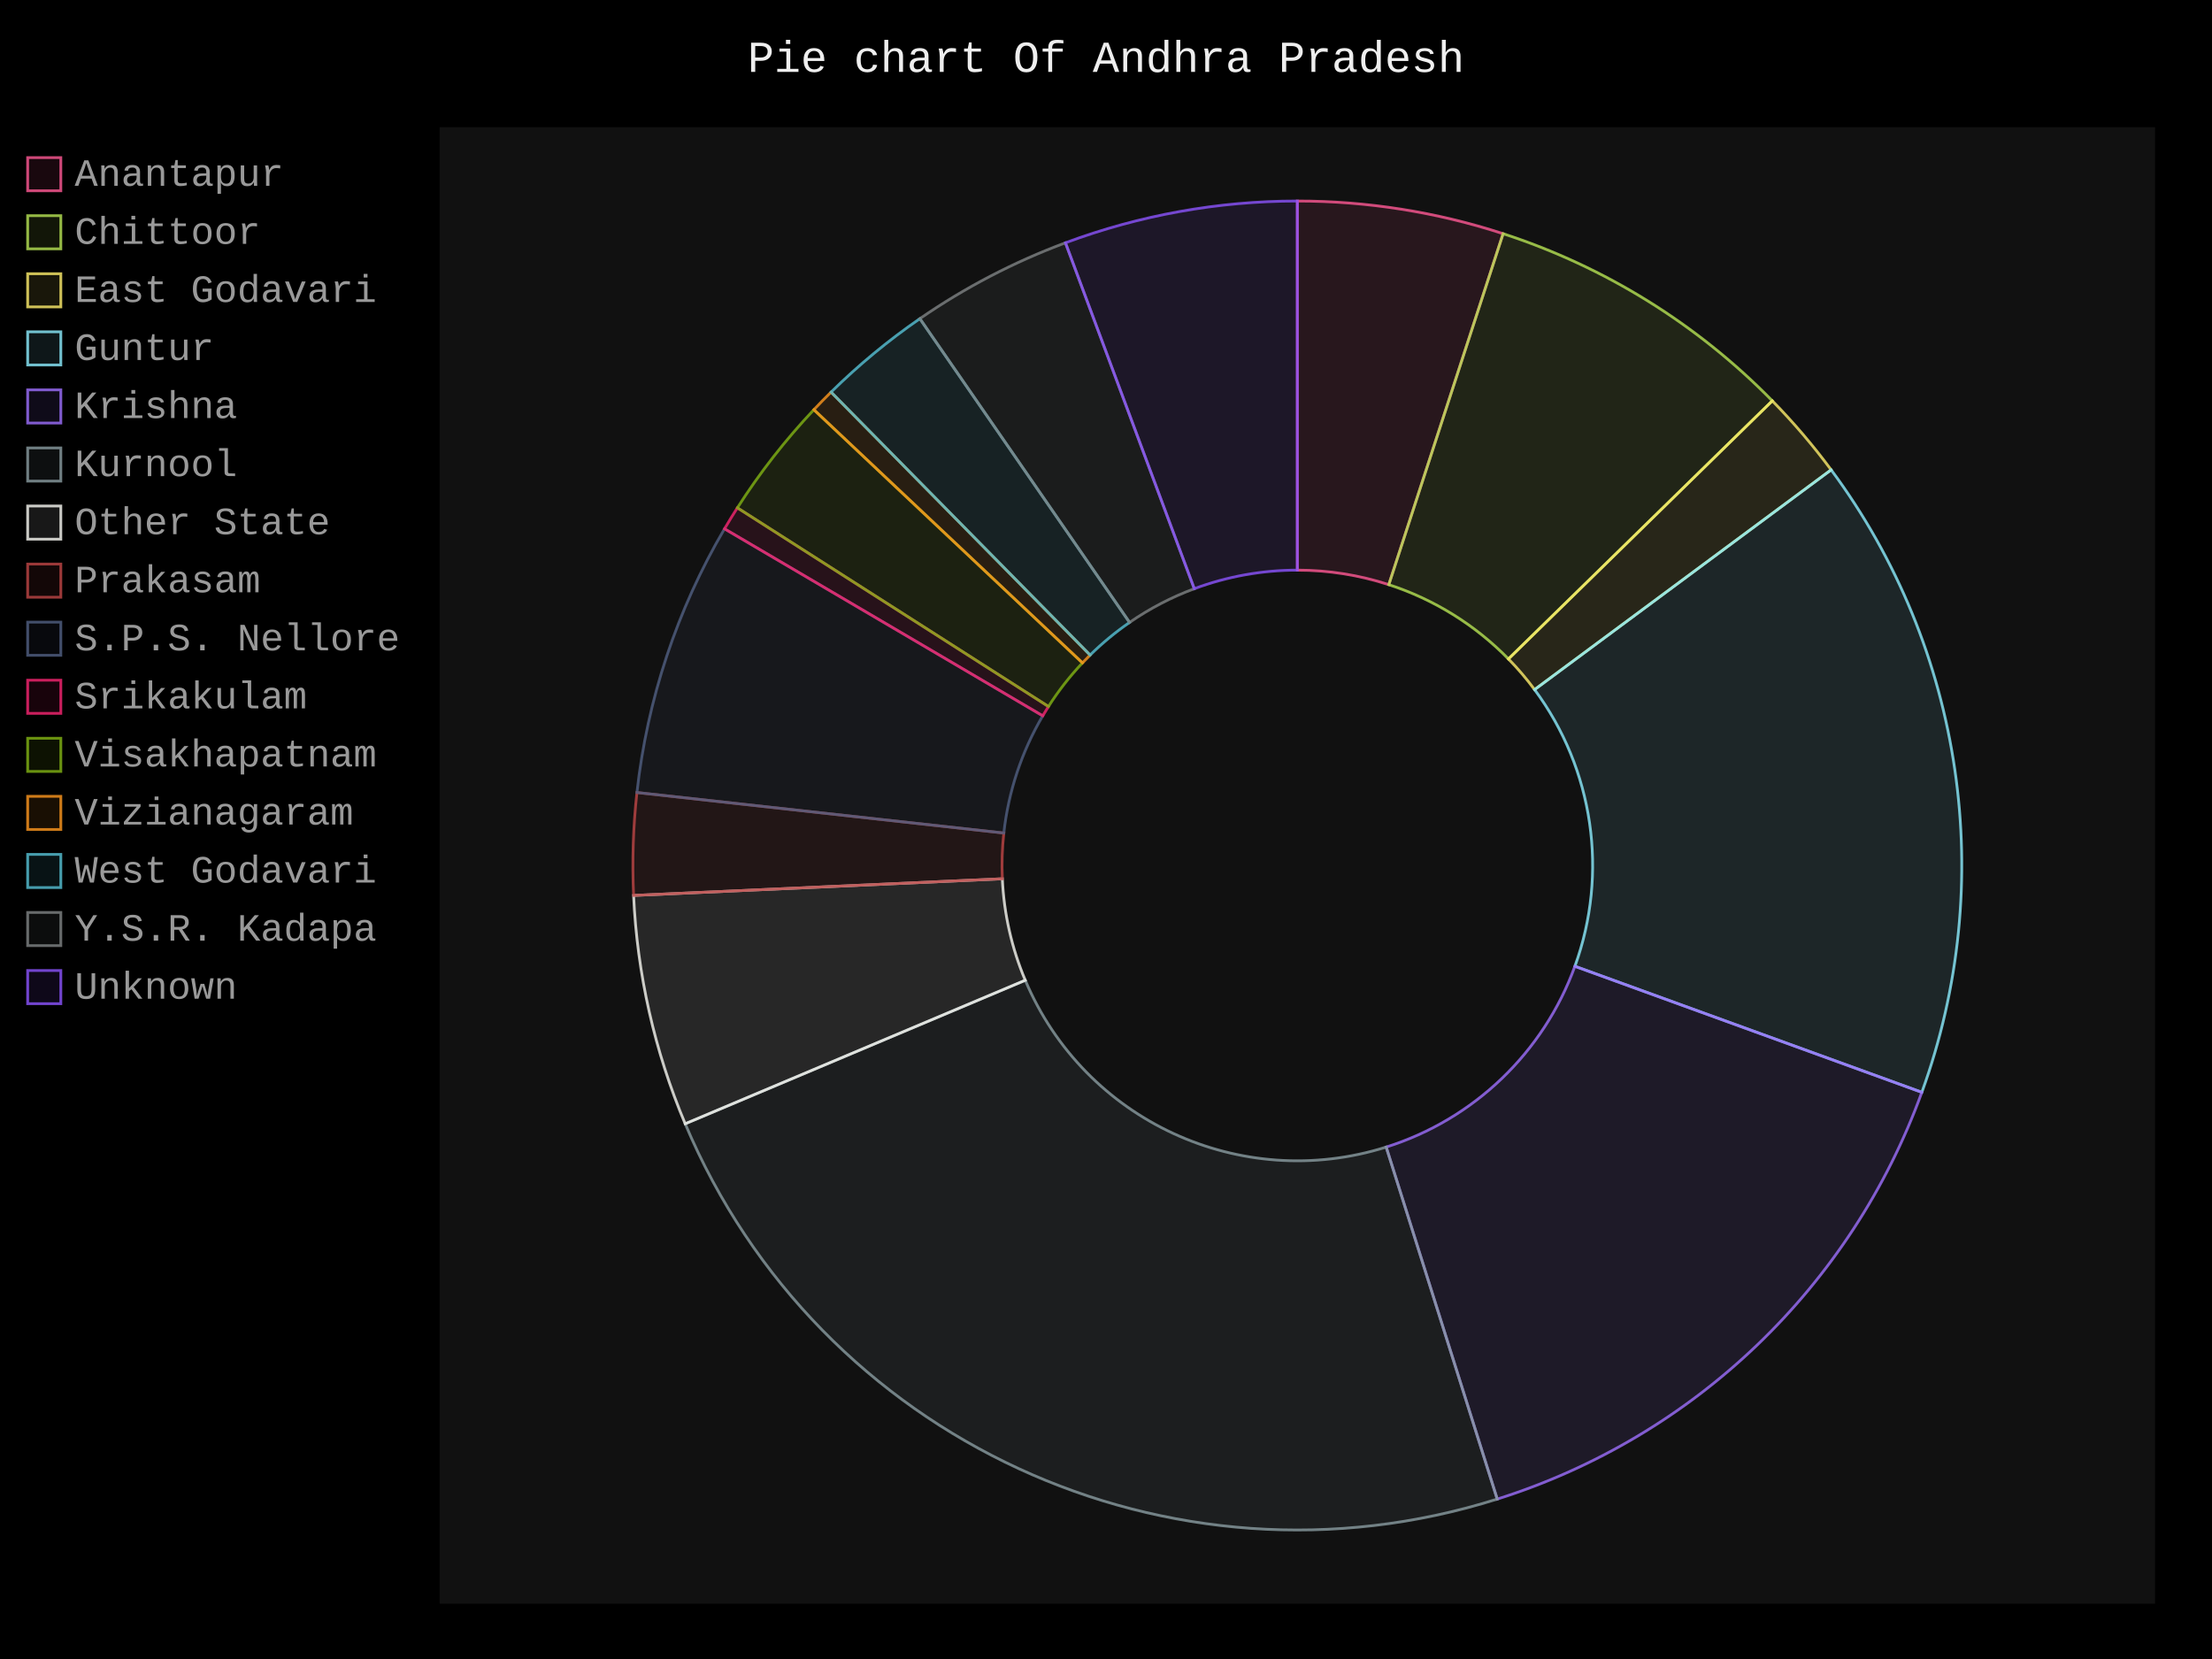
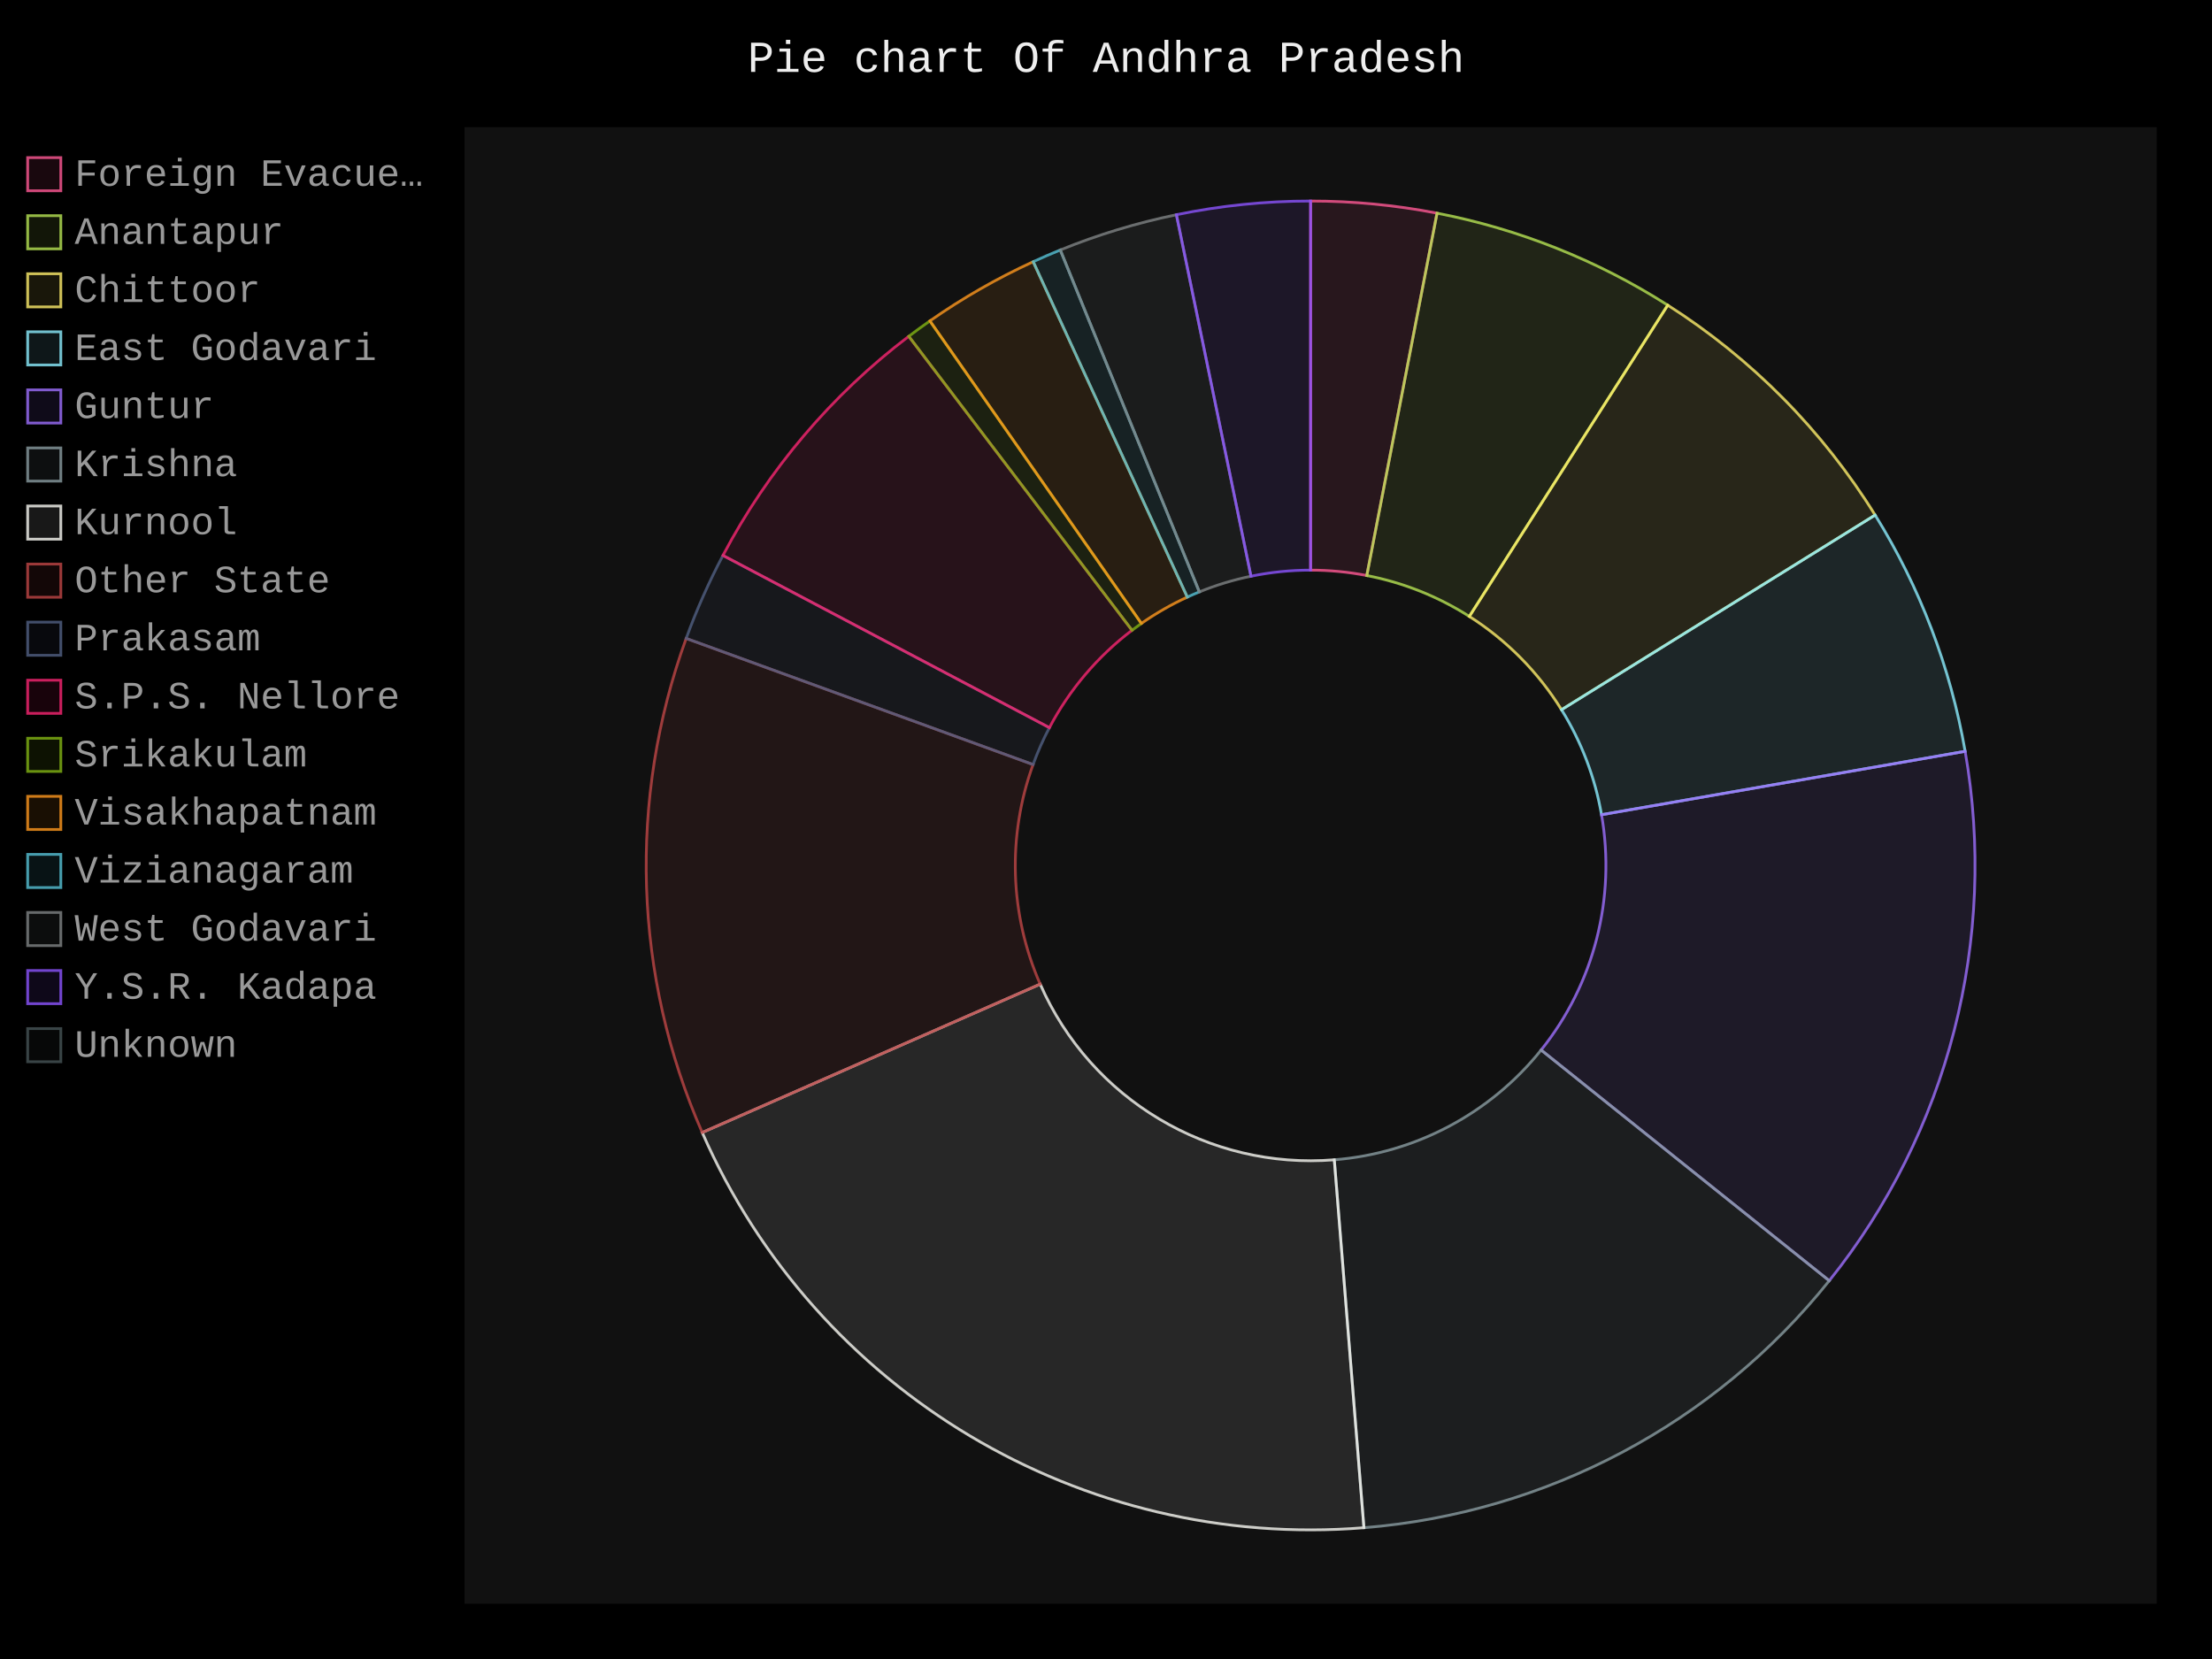
- <svg xmlns="http://www.w3.org/2000/svg" id="chart-09a0fd14-248a-469f-9e3a-a0e07357c17a" class="pygal-chart" viewBox="0 0 800 600">
+ <svg xmlns="http://www.w3.org/2000/svg" id="chart-b06d5853-f6d5-41bb-b477-e9d41f3027d0" class="pygal-chart" viewBox="0 0 800 600">
  <defs>
-     <style type="text/css">#chart-09a0fd14-248a-469f-9e3a-a0e07357c17a{-webkit-user-select:none;-webkit-font-smoothing:antialiased;font-family:Consolas,"Liberation Mono",Menlo,Courier,monospace}#chart-09a0fd14-248a-469f-9e3a-a0e07357c17a .title{font-family:Consolas,"Liberation Mono",Menlo,Courier,monospace;font-size:16px}#chart-09a0fd14-248a-469f-9e3a-a0e07357c17a .legends .legend text{font-family:Consolas,"Liberation Mono",Menlo,Courier,monospace;font-size:14px}#chart-09a0fd14-248a-469f-9e3a-a0e07357c17a .axis text{font-family:Consolas,"Liberation Mono",Menlo,Courier,monospace;font-size:10px}#chart-09a0fd14-248a-469f-9e3a-a0e07357c17a .axis text.major{font-family:Consolas,"Liberation Mono",Menlo,Courier,monospace;font-size:10px}#chart-09a0fd14-248a-469f-9e3a-a0e07357c17a .text-overlay text.value{font-family:Consolas,"Liberation Mono",Menlo,Courier,monospace;font-size:16px}#chart-09a0fd14-248a-469f-9e3a-a0e07357c17a .text-overlay text.label{font-family:Consolas,"Liberation Mono",Menlo,Courier,monospace;font-size:10px}#chart-09a0fd14-248a-469f-9e3a-a0e07357c17a .tooltip{font-family:Consolas,"Liberation Mono",Menlo,Courier,monospace;font-size:14px}#chart-09a0fd14-248a-469f-9e3a-a0e07357c17a text.no_data{font-family:Consolas,"Liberation Mono",Menlo,Courier,monospace;font-size:64px}
- #chart-09a0fd14-248a-469f-9e3a-a0e07357c17a{background-color:black}#chart-09a0fd14-248a-469f-9e3a-a0e07357c17a path,#chart-09a0fd14-248a-469f-9e3a-a0e07357c17a line,#chart-09a0fd14-248a-469f-9e3a-a0e07357c17a rect,#chart-09a0fd14-248a-469f-9e3a-a0e07357c17a circle{-webkit-transition:1s ease-out;-moz-transition:1s ease-out;transition:1s ease-out}#chart-09a0fd14-248a-469f-9e3a-a0e07357c17a .graph &gt; .background{fill:black}#chart-09a0fd14-248a-469f-9e3a-a0e07357c17a .plot &gt; .background{fill:#111}#chart-09a0fd14-248a-469f-9e3a-a0e07357c17a .graph{fill:#999}#chart-09a0fd14-248a-469f-9e3a-a0e07357c17a text.no_data{fill:#eee}#chart-09a0fd14-248a-469f-9e3a-a0e07357c17a .title{fill:#eee}#chart-09a0fd14-248a-469f-9e3a-a0e07357c17a .legends .legend text{fill:#999}#chart-09a0fd14-248a-469f-9e3a-a0e07357c17a .legends .legend:hover text{fill:#eee}#chart-09a0fd14-248a-469f-9e3a-a0e07357c17a .axis .line{stroke:#eee}#chart-09a0fd14-248a-469f-9e3a-a0e07357c17a .axis .guide.line{stroke:#555}#chart-09a0fd14-248a-469f-9e3a-a0e07357c17a .axis .major.line{stroke:#999}#chart-09a0fd14-248a-469f-9e3a-a0e07357c17a .axis text.major{fill:#eee}#chart-09a0fd14-248a-469f-9e3a-a0e07357c17a .axis.y .guides:hover .guide.line,#chart-09a0fd14-248a-469f-9e3a-a0e07357c17a .line-graph .axis.x .guides:hover .guide.line,#chart-09a0fd14-248a-469f-9e3a-a0e07357c17a .stackedline-graph .axis.x .guides:hover .guide.line,#chart-09a0fd14-248a-469f-9e3a-a0e07357c17a .xy-graph .axis.x .guides:hover .guide.line{stroke:#eee}#chart-09a0fd14-248a-469f-9e3a-a0e07357c17a .axis .guides:hover text{fill:#eee}#chart-09a0fd14-248a-469f-9e3a-a0e07357c17a .reactive{fill-opacity:.1;stroke-opacity:.8}#chart-09a0fd14-248a-469f-9e3a-a0e07357c17a .ci{stroke:#999}#chart-09a0fd14-248a-469f-9e3a-a0e07357c17a .reactive.active,#chart-09a0fd14-248a-469f-9e3a-a0e07357c17a .active .reactive{fill-opacity:.75;stroke-opacity:.9;stroke-width:4}#chart-09a0fd14-248a-469f-9e3a-a0e07357c17a .ci .reactive.active{stroke-width:1.5}#chart-09a0fd14-248a-469f-9e3a-a0e07357c17a .series text{fill:#eee}#chart-09a0fd14-248a-469f-9e3a-a0e07357c17a .tooltip rect{fill:#111;stroke:#eee;-webkit-transition:opacity 1s ease-out;-moz-transition:opacity 1s ease-out;transition:opacity 1s ease-out}#chart-09a0fd14-248a-469f-9e3a-a0e07357c17a .tooltip .label{fill:#999}#chart-09a0fd14-248a-469f-9e3a-a0e07357c17a .tooltip .label{fill:#999}#chart-09a0fd14-248a-469f-9e3a-a0e07357c17a .tooltip .legend{font-size:.8em;fill:#555}#chart-09a0fd14-248a-469f-9e3a-a0e07357c17a .tooltip .x_label{font-size:.6em;fill:#eee}#chart-09a0fd14-248a-469f-9e3a-a0e07357c17a .tooltip .xlink{font-size:.5em;text-decoration:underline}#chart-09a0fd14-248a-469f-9e3a-a0e07357c17a .tooltip .value{font-size:1.5em}#chart-09a0fd14-248a-469f-9e3a-a0e07357c17a .bound{font-size:.5em}#chart-09a0fd14-248a-469f-9e3a-a0e07357c17a .max-value{font-size:.75em;fill:#555}#chart-09a0fd14-248a-469f-9e3a-a0e07357c17a .map-element{fill:#111;stroke:#555 !important}#chart-09a0fd14-248a-469f-9e3a-a0e07357c17a .map-element .reactive{fill-opacity:inherit;stroke-opacity:inherit}#chart-09a0fd14-248a-469f-9e3a-a0e07357c17a .color-0,#chart-09a0fd14-248a-469f-9e3a-a0e07357c17a .color-0 a:visited{stroke:#ff5995;fill:#ff5995}#chart-09a0fd14-248a-469f-9e3a-a0e07357c17a .color-1,#chart-09a0fd14-248a-469f-9e3a-a0e07357c17a .color-1 a:visited{stroke:#b6e354;fill:#b6e354}#chart-09a0fd14-248a-469f-9e3a-a0e07357c17a .color-2,#chart-09a0fd14-248a-469f-9e3a-a0e07357c17a .color-2 a:visited{stroke:#feed6c;fill:#feed6c}#chart-09a0fd14-248a-469f-9e3a-a0e07357c17a .color-3,#chart-09a0fd14-248a-469f-9e3a-a0e07357c17a .color-3 a:visited{stroke:#8cedff;fill:#8cedff}#chart-09a0fd14-248a-469f-9e3a-a0e07357c17a .color-4,#chart-09a0fd14-248a-469f-9e3a-a0e07357c17a .color-4 a:visited{stroke:#9e6ffe;fill:#9e6ffe}#chart-09a0fd14-248a-469f-9e3a-a0e07357c17a .color-5,#chart-09a0fd14-248a-469f-9e3a-a0e07357c17a .color-5 a:visited{stroke:#899ca1;fill:#899ca1}#chart-09a0fd14-248a-469f-9e3a-a0e07357c17a .color-6,#chart-09a0fd14-248a-469f-9e3a-a0e07357c17a .color-6 a:visited{stroke:#f8f8f2;fill:#f8f8f2}#chart-09a0fd14-248a-469f-9e3a-a0e07357c17a .color-7,#chart-09a0fd14-248a-469f-9e3a-a0e07357c17a .color-7 a:visited{stroke:#bf4646;fill:#bf4646}#chart-09a0fd14-248a-469f-9e3a-a0e07357c17a .color-8,#chart-09a0fd14-248a-469f-9e3a-a0e07357c17a .color-8 a:visited{stroke:#516083;fill:#516083}#chart-09a0fd14-248a-469f-9e3a-a0e07357c17a .color-9,#chart-09a0fd14-248a-469f-9e3a-a0e07357c17a .color-9 a:visited{stroke:#f92672;fill:#f92672}#chart-09a0fd14-248a-469f-9e3a-a0e07357c17a .color-10,#chart-09a0fd14-248a-469f-9e3a-a0e07357c17a .color-10 a:visited{stroke:#82b414;fill:#82b414}#chart-09a0fd14-248a-469f-9e3a-a0e07357c17a .color-11,#chart-09a0fd14-248a-469f-9e3a-a0e07357c17a .color-11 a:visited{stroke:#fd971f;fill:#fd971f}#chart-09a0fd14-248a-469f-9e3a-a0e07357c17a .color-12,#chart-09a0fd14-248a-469f-9e3a-a0e07357c17a .color-12 a:visited{stroke:#56c2d6;fill:#56c2d6}#chart-09a0fd14-248a-469f-9e3a-a0e07357c17a .color-13,#chart-09a0fd14-248a-469f-9e3a-a0e07357c17a .color-13 a:visited{stroke:#808384;fill:#808384}#chart-09a0fd14-248a-469f-9e3a-a0e07357c17a .color-14,#chart-09a0fd14-248a-469f-9e3a-a0e07357c17a .color-14 a:visited{stroke:#8c54fe;fill:#8c54fe}#chart-09a0fd14-248a-469f-9e3a-a0e07357c17a .text-overlay .color-0 text{fill:black}#chart-09a0fd14-248a-469f-9e3a-a0e07357c17a .text-overlay .color-1 text{fill:black}#chart-09a0fd14-248a-469f-9e3a-a0e07357c17a .text-overlay .color-2 text{fill:black}#chart-09a0fd14-248a-469f-9e3a-a0e07357c17a .text-overlay .color-3 text{fill:black}#chart-09a0fd14-248a-469f-9e3a-a0e07357c17a .text-overlay .color-4 text{fill:black}#chart-09a0fd14-248a-469f-9e3a-a0e07357c17a .text-overlay .color-5 text{fill:black}#chart-09a0fd14-248a-469f-9e3a-a0e07357c17a .text-overlay .color-6 text{fill:black}#chart-09a0fd14-248a-469f-9e3a-a0e07357c17a .text-overlay .color-7 text{fill:black}#chart-09a0fd14-248a-469f-9e3a-a0e07357c17a .text-overlay .color-8 text{fill:black}#chart-09a0fd14-248a-469f-9e3a-a0e07357c17a .text-overlay .color-9 text{fill:black}#chart-09a0fd14-248a-469f-9e3a-a0e07357c17a .text-overlay .color-10 text{fill:black}#chart-09a0fd14-248a-469f-9e3a-a0e07357c17a .text-overlay .color-11 text{fill:black}#chart-09a0fd14-248a-469f-9e3a-a0e07357c17a .text-overlay .color-12 text{fill:black}#chart-09a0fd14-248a-469f-9e3a-a0e07357c17a .text-overlay .color-13 text{fill:black}#chart-09a0fd14-248a-469f-9e3a-a0e07357c17a .text-overlay .color-14 text{fill:black}
- #chart-09a0fd14-248a-469f-9e3a-a0e07357c17a text.no_data{text-anchor:middle}#chart-09a0fd14-248a-469f-9e3a-a0e07357c17a .guide.line{fill:none}#chart-09a0fd14-248a-469f-9e3a-a0e07357c17a .centered{text-anchor:middle}#chart-09a0fd14-248a-469f-9e3a-a0e07357c17a .title{text-anchor:middle}#chart-09a0fd14-248a-469f-9e3a-a0e07357c17a .legends .legend text{fill-opacity:1}#chart-09a0fd14-248a-469f-9e3a-a0e07357c17a .axis.x text{text-anchor:middle}#chart-09a0fd14-248a-469f-9e3a-a0e07357c17a .axis.x:not(.web) text[transform]{text-anchor:start}#chart-09a0fd14-248a-469f-9e3a-a0e07357c17a .axis.x:not(.web) text[transform].backwards{text-anchor:end}#chart-09a0fd14-248a-469f-9e3a-a0e07357c17a .axis.y text{text-anchor:end}#chart-09a0fd14-248a-469f-9e3a-a0e07357c17a .axis.y text[transform].backwards{text-anchor:start}#chart-09a0fd14-248a-469f-9e3a-a0e07357c17a .axis.y2 text{text-anchor:start}#chart-09a0fd14-248a-469f-9e3a-a0e07357c17a .axis.y2 text[transform].backwards{text-anchor:end}#chart-09a0fd14-248a-469f-9e3a-a0e07357c17a .axis .guide.line{stroke-dasharray:4,4}#chart-09a0fd14-248a-469f-9e3a-a0e07357c17a .axis .major.guide.line{stroke-dasharray:6,6}#chart-09a0fd14-248a-469f-9e3a-a0e07357c17a .horizontal .axis.y .guide.line,#chart-09a0fd14-248a-469f-9e3a-a0e07357c17a .horizontal .axis.y2 .guide.line,#chart-09a0fd14-248a-469f-9e3a-a0e07357c17a .vertical .axis.x .guide.line{opacity:0}#chart-09a0fd14-248a-469f-9e3a-a0e07357c17a .horizontal .axis.always_show .guide.line,#chart-09a0fd14-248a-469f-9e3a-a0e07357c17a .vertical .axis.always_show .guide.line{opacity:1 !important}#chart-09a0fd14-248a-469f-9e3a-a0e07357c17a .axis.y .guides:hover .guide.line,#chart-09a0fd14-248a-469f-9e3a-a0e07357c17a .axis.y2 .guides:hover .guide.line,#chart-09a0fd14-248a-469f-9e3a-a0e07357c17a .axis.x .guides:hover .guide.line{opacity:1}#chart-09a0fd14-248a-469f-9e3a-a0e07357c17a .axis .guides:hover text{opacity:1}#chart-09a0fd14-248a-469f-9e3a-a0e07357c17a .nofill{fill:none}#chart-09a0fd14-248a-469f-9e3a-a0e07357c17a .subtle-fill{fill-opacity:.2}#chart-09a0fd14-248a-469f-9e3a-a0e07357c17a .dot{stroke-width:1px;fill-opacity:1}#chart-09a0fd14-248a-469f-9e3a-a0e07357c17a .dot.active{stroke-width:5px}#chart-09a0fd14-248a-469f-9e3a-a0e07357c17a .dot.negative{fill:transparent}#chart-09a0fd14-248a-469f-9e3a-a0e07357c17a text,#chart-09a0fd14-248a-469f-9e3a-a0e07357c17a tspan{stroke:none !important}#chart-09a0fd14-248a-469f-9e3a-a0e07357c17a .series text.active{opacity:1}#chart-09a0fd14-248a-469f-9e3a-a0e07357c17a .tooltip rect{fill-opacity:.95;stroke-width:.5}#chart-09a0fd14-248a-469f-9e3a-a0e07357c17a .tooltip text{fill-opacity:1}#chart-09a0fd14-248a-469f-9e3a-a0e07357c17a .showable{visibility:hidden}#chart-09a0fd14-248a-469f-9e3a-a0e07357c17a .showable.shown{visibility:visible}#chart-09a0fd14-248a-469f-9e3a-a0e07357c17a .gauge-background{fill:rgba(229,229,229,1);stroke:none}#chart-09a0fd14-248a-469f-9e3a-a0e07357c17a .bg-lines{stroke:black;stroke-width:2px}</style>
+     <style type="text/css">#chart-b06d5853-f6d5-41bb-b477-e9d41f3027d0{-webkit-user-select:none;-webkit-font-smoothing:antialiased;font-family:Consolas,"Liberation Mono",Menlo,Courier,monospace}#chart-b06d5853-f6d5-41bb-b477-e9d41f3027d0 .title{font-family:Consolas,"Liberation Mono",Menlo,Courier,monospace;font-size:16px}#chart-b06d5853-f6d5-41bb-b477-e9d41f3027d0 .legends .legend text{font-family:Consolas,"Liberation Mono",Menlo,Courier,monospace;font-size:14px}#chart-b06d5853-f6d5-41bb-b477-e9d41f3027d0 .axis text{font-family:Consolas,"Liberation Mono",Menlo,Courier,monospace;font-size:10px}#chart-b06d5853-f6d5-41bb-b477-e9d41f3027d0 .axis text.major{font-family:Consolas,"Liberation Mono",Menlo,Courier,monospace;font-size:10px}#chart-b06d5853-f6d5-41bb-b477-e9d41f3027d0 .text-overlay text.value{font-family:Consolas,"Liberation Mono",Menlo,Courier,monospace;font-size:16px}#chart-b06d5853-f6d5-41bb-b477-e9d41f3027d0 .text-overlay text.label{font-family:Consolas,"Liberation Mono",Menlo,Courier,monospace;font-size:10px}#chart-b06d5853-f6d5-41bb-b477-e9d41f3027d0 .tooltip{font-family:Consolas,"Liberation Mono",Menlo,Courier,monospace;font-size:14px}#chart-b06d5853-f6d5-41bb-b477-e9d41f3027d0 text.no_data{font-family:Consolas,"Liberation Mono",Menlo,Courier,monospace;font-size:64px}
+ #chart-b06d5853-f6d5-41bb-b477-e9d41f3027d0{background-color:black}#chart-b06d5853-f6d5-41bb-b477-e9d41f3027d0 path,#chart-b06d5853-f6d5-41bb-b477-e9d41f3027d0 line,#chart-b06d5853-f6d5-41bb-b477-e9d41f3027d0 rect,#chart-b06d5853-f6d5-41bb-b477-e9d41f3027d0 circle{-webkit-transition:1s ease-out;-moz-transition:1s ease-out;transition:1s ease-out}#chart-b06d5853-f6d5-41bb-b477-e9d41f3027d0 .graph &gt; .background{fill:black}#chart-b06d5853-f6d5-41bb-b477-e9d41f3027d0 .plot &gt; .background{fill:#111}#chart-b06d5853-f6d5-41bb-b477-e9d41f3027d0 .graph{fill:#999}#chart-b06d5853-f6d5-41bb-b477-e9d41f3027d0 text.no_data{fill:#eee}#chart-b06d5853-f6d5-41bb-b477-e9d41f3027d0 .title{fill:#eee}#chart-b06d5853-f6d5-41bb-b477-e9d41f3027d0 .legends .legend text{fill:#999}#chart-b06d5853-f6d5-41bb-b477-e9d41f3027d0 .legends .legend:hover text{fill:#eee}#chart-b06d5853-f6d5-41bb-b477-e9d41f3027d0 .axis .line{stroke:#eee}#chart-b06d5853-f6d5-41bb-b477-e9d41f3027d0 .axis .guide.line{stroke:#555}#chart-b06d5853-f6d5-41bb-b477-e9d41f3027d0 .axis .major.line{stroke:#999}#chart-b06d5853-f6d5-41bb-b477-e9d41f3027d0 .axis text.major{fill:#eee}#chart-b06d5853-f6d5-41bb-b477-e9d41f3027d0 .axis.y .guides:hover .guide.line,#chart-b06d5853-f6d5-41bb-b477-e9d41f3027d0 .line-graph .axis.x .guides:hover .guide.line,#chart-b06d5853-f6d5-41bb-b477-e9d41f3027d0 .stackedline-graph .axis.x .guides:hover .guide.line,#chart-b06d5853-f6d5-41bb-b477-e9d41f3027d0 .xy-graph .axis.x .guides:hover .guide.line{stroke:#eee}#chart-b06d5853-f6d5-41bb-b477-e9d41f3027d0 .axis .guides:hover text{fill:#eee}#chart-b06d5853-f6d5-41bb-b477-e9d41f3027d0 .reactive{fill-opacity:.1;stroke-opacity:.8}#chart-b06d5853-f6d5-41bb-b477-e9d41f3027d0 .ci{stroke:#999}#chart-b06d5853-f6d5-41bb-b477-e9d41f3027d0 .reactive.active,#chart-b06d5853-f6d5-41bb-b477-e9d41f3027d0 .active .reactive{fill-opacity:.75;stroke-opacity:.9;stroke-width:4}#chart-b06d5853-f6d5-41bb-b477-e9d41f3027d0 .ci .reactive.active{stroke-width:1.5}#chart-b06d5853-f6d5-41bb-b477-e9d41f3027d0 .series text{fill:#eee}#chart-b06d5853-f6d5-41bb-b477-e9d41f3027d0 .tooltip rect{fill:#111;stroke:#eee;-webkit-transition:opacity 1s ease-out;-moz-transition:opacity 1s ease-out;transition:opacity 1s ease-out}#chart-b06d5853-f6d5-41bb-b477-e9d41f3027d0 .tooltip .label{fill:#999}#chart-b06d5853-f6d5-41bb-b477-e9d41f3027d0 .tooltip .label{fill:#999}#chart-b06d5853-f6d5-41bb-b477-e9d41f3027d0 .tooltip .legend{font-size:.8em;fill:#555}#chart-b06d5853-f6d5-41bb-b477-e9d41f3027d0 .tooltip .x_label{font-size:.6em;fill:#eee}#chart-b06d5853-f6d5-41bb-b477-e9d41f3027d0 .tooltip .xlink{font-size:.5em;text-decoration:underline}#chart-b06d5853-f6d5-41bb-b477-e9d41f3027d0 .tooltip .value{font-size:1.5em}#chart-b06d5853-f6d5-41bb-b477-e9d41f3027d0 .bound{font-size:.5em}#chart-b06d5853-f6d5-41bb-b477-e9d41f3027d0 .max-value{font-size:.75em;fill:#555}#chart-b06d5853-f6d5-41bb-b477-e9d41f3027d0 .map-element{fill:#111;stroke:#555 !important}#chart-b06d5853-f6d5-41bb-b477-e9d41f3027d0 .map-element .reactive{fill-opacity:inherit;stroke-opacity:inherit}#chart-b06d5853-f6d5-41bb-b477-e9d41f3027d0 .color-0,#chart-b06d5853-f6d5-41bb-b477-e9d41f3027d0 .color-0 a:visited{stroke:#ff5995;fill:#ff5995}#chart-b06d5853-f6d5-41bb-b477-e9d41f3027d0 .color-1,#chart-b06d5853-f6d5-41bb-b477-e9d41f3027d0 .color-1 a:visited{stroke:#b6e354;fill:#b6e354}#chart-b06d5853-f6d5-41bb-b477-e9d41f3027d0 .color-2,#chart-b06d5853-f6d5-41bb-b477-e9d41f3027d0 .color-2 a:visited{stroke:#feed6c;fill:#feed6c}#chart-b06d5853-f6d5-41bb-b477-e9d41f3027d0 .color-3,#chart-b06d5853-f6d5-41bb-b477-e9d41f3027d0 .color-3 a:visited{stroke:#8cedff;fill:#8cedff}#chart-b06d5853-f6d5-41bb-b477-e9d41f3027d0 .color-4,#chart-b06d5853-f6d5-41bb-b477-e9d41f3027d0 .color-4 a:visited{stroke:#9e6ffe;fill:#9e6ffe}#chart-b06d5853-f6d5-41bb-b477-e9d41f3027d0 .color-5,#chart-b06d5853-f6d5-41bb-b477-e9d41f3027d0 .color-5 a:visited{stroke:#899ca1;fill:#899ca1}#chart-b06d5853-f6d5-41bb-b477-e9d41f3027d0 .color-6,#chart-b06d5853-f6d5-41bb-b477-e9d41f3027d0 .color-6 a:visited{stroke:#f8f8f2;fill:#f8f8f2}#chart-b06d5853-f6d5-41bb-b477-e9d41f3027d0 .color-7,#chart-b06d5853-f6d5-41bb-b477-e9d41f3027d0 .color-7 a:visited{stroke:#bf4646;fill:#bf4646}#chart-b06d5853-f6d5-41bb-b477-e9d41f3027d0 .color-8,#chart-b06d5853-f6d5-41bb-b477-e9d41f3027d0 .color-8 a:visited{stroke:#516083;fill:#516083}#chart-b06d5853-f6d5-41bb-b477-e9d41f3027d0 .color-9,#chart-b06d5853-f6d5-41bb-b477-e9d41f3027d0 .color-9 a:visited{stroke:#f92672;fill:#f92672}#chart-b06d5853-f6d5-41bb-b477-e9d41f3027d0 .color-10,#chart-b06d5853-f6d5-41bb-b477-e9d41f3027d0 .color-10 a:visited{stroke:#82b414;fill:#82b414}#chart-b06d5853-f6d5-41bb-b477-e9d41f3027d0 .color-11,#chart-b06d5853-f6d5-41bb-b477-e9d41f3027d0 .color-11 a:visited{stroke:#fd971f;fill:#fd971f}#chart-b06d5853-f6d5-41bb-b477-e9d41f3027d0 .color-12,#chart-b06d5853-f6d5-41bb-b477-e9d41f3027d0 .color-12 a:visited{stroke:#56c2d6;fill:#56c2d6}#chart-b06d5853-f6d5-41bb-b477-e9d41f3027d0 .color-13,#chart-b06d5853-f6d5-41bb-b477-e9d41f3027d0 .color-13 a:visited{stroke:#808384;fill:#808384}#chart-b06d5853-f6d5-41bb-b477-e9d41f3027d0 .color-14,#chart-b06d5853-f6d5-41bb-b477-e9d41f3027d0 .color-14 a:visited{stroke:#8c54fe;fill:#8c54fe}#chart-b06d5853-f6d5-41bb-b477-e9d41f3027d0 .color-15,#chart-b06d5853-f6d5-41bb-b477-e9d41f3027d0 .color-15 a:visited{stroke:#465457;fill:#465457}#chart-b06d5853-f6d5-41bb-b477-e9d41f3027d0 .text-overlay .color-0 text{fill:black}#chart-b06d5853-f6d5-41bb-b477-e9d41f3027d0 .text-overlay .color-1 text{fill:black}#chart-b06d5853-f6d5-41bb-b477-e9d41f3027d0 .text-overlay .color-2 text{fill:black}#chart-b06d5853-f6d5-41bb-b477-e9d41f3027d0 .text-overlay .color-3 text{fill:black}#chart-b06d5853-f6d5-41bb-b477-e9d41f3027d0 .text-overlay .color-4 text{fill:black}#chart-b06d5853-f6d5-41bb-b477-e9d41f3027d0 .text-overlay .color-5 text{fill:black}#chart-b06d5853-f6d5-41bb-b477-e9d41f3027d0 .text-overlay .color-6 text{fill:black}#chart-b06d5853-f6d5-41bb-b477-e9d41f3027d0 .text-overlay .color-7 text{fill:black}#chart-b06d5853-f6d5-41bb-b477-e9d41f3027d0 .text-overlay .color-8 text{fill:black}#chart-b06d5853-f6d5-41bb-b477-e9d41f3027d0 .text-overlay .color-9 text{fill:black}#chart-b06d5853-f6d5-41bb-b477-e9d41f3027d0 .text-overlay .color-10 text{fill:black}#chart-b06d5853-f6d5-41bb-b477-e9d41f3027d0 .text-overlay .color-11 text{fill:black}#chart-b06d5853-f6d5-41bb-b477-e9d41f3027d0 .text-overlay .color-12 text{fill:black}#chart-b06d5853-f6d5-41bb-b477-e9d41f3027d0 .text-overlay .color-13 text{fill:black}#chart-b06d5853-f6d5-41bb-b477-e9d41f3027d0 .text-overlay .color-14 text{fill:black}#chart-b06d5853-f6d5-41bb-b477-e9d41f3027d0 .text-overlay .color-15 text{fill:black}
+ #chart-b06d5853-f6d5-41bb-b477-e9d41f3027d0 text.no_data{text-anchor:middle}#chart-b06d5853-f6d5-41bb-b477-e9d41f3027d0 .guide.line{fill:none}#chart-b06d5853-f6d5-41bb-b477-e9d41f3027d0 .centered{text-anchor:middle}#chart-b06d5853-f6d5-41bb-b477-e9d41f3027d0 .title{text-anchor:middle}#chart-b06d5853-f6d5-41bb-b477-e9d41f3027d0 .legends .legend text{fill-opacity:1}#chart-b06d5853-f6d5-41bb-b477-e9d41f3027d0 .axis.x text{text-anchor:middle}#chart-b06d5853-f6d5-41bb-b477-e9d41f3027d0 .axis.x:not(.web) text[transform]{text-anchor:start}#chart-b06d5853-f6d5-41bb-b477-e9d41f3027d0 .axis.x:not(.web) text[transform].backwards{text-anchor:end}#chart-b06d5853-f6d5-41bb-b477-e9d41f3027d0 .axis.y text{text-anchor:end}#chart-b06d5853-f6d5-41bb-b477-e9d41f3027d0 .axis.y text[transform].backwards{text-anchor:start}#chart-b06d5853-f6d5-41bb-b477-e9d41f3027d0 .axis.y2 text{text-anchor:start}#chart-b06d5853-f6d5-41bb-b477-e9d41f3027d0 .axis.y2 text[transform].backwards{text-anchor:end}#chart-b06d5853-f6d5-41bb-b477-e9d41f3027d0 .axis .guide.line{stroke-dasharray:4,4}#chart-b06d5853-f6d5-41bb-b477-e9d41f3027d0 .axis .major.guide.line{stroke-dasharray:6,6}#chart-b06d5853-f6d5-41bb-b477-e9d41f3027d0 .horizontal .axis.y .guide.line,#chart-b06d5853-f6d5-41bb-b477-e9d41f3027d0 .horizontal .axis.y2 .guide.line,#chart-b06d5853-f6d5-41bb-b477-e9d41f3027d0 .vertical .axis.x .guide.line{opacity:0}#chart-b06d5853-f6d5-41bb-b477-e9d41f3027d0 .horizontal .axis.always_show .guide.line,#chart-b06d5853-f6d5-41bb-b477-e9d41f3027d0 .vertical .axis.always_show .guide.line{opacity:1 !important}#chart-b06d5853-f6d5-41bb-b477-e9d41f3027d0 .axis.y .guides:hover .guide.line,#chart-b06d5853-f6d5-41bb-b477-e9d41f3027d0 .axis.y2 .guides:hover .guide.line,#chart-b06d5853-f6d5-41bb-b477-e9d41f3027d0 .axis.x .guides:hover .guide.line{opacity:1}#chart-b06d5853-f6d5-41bb-b477-e9d41f3027d0 .axis .guides:hover text{opacity:1}#chart-b06d5853-f6d5-41bb-b477-e9d41f3027d0 .nofill{fill:none}#chart-b06d5853-f6d5-41bb-b477-e9d41f3027d0 .subtle-fill{fill-opacity:.2}#chart-b06d5853-f6d5-41bb-b477-e9d41f3027d0 .dot{stroke-width:1px;fill-opacity:1}#chart-b06d5853-f6d5-41bb-b477-e9d41f3027d0 .dot.active{stroke-width:5px}#chart-b06d5853-f6d5-41bb-b477-e9d41f3027d0 .dot.negative{fill:transparent}#chart-b06d5853-f6d5-41bb-b477-e9d41f3027d0 text,#chart-b06d5853-f6d5-41bb-b477-e9d41f3027d0 tspan{stroke:none !important}#chart-b06d5853-f6d5-41bb-b477-e9d41f3027d0 .series text.active{opacity:1}#chart-b06d5853-f6d5-41bb-b477-e9d41f3027d0 .tooltip rect{fill-opacity:.95;stroke-width:.5}#chart-b06d5853-f6d5-41bb-b477-e9d41f3027d0 .tooltip text{fill-opacity:1}#chart-b06d5853-f6d5-41bb-b477-e9d41f3027d0 .showable{visibility:hidden}#chart-b06d5853-f6d5-41bb-b477-e9d41f3027d0 .showable.shown{visibility:visible}#chart-b06d5853-f6d5-41bb-b477-e9d41f3027d0 .gauge-background{fill:rgba(229,229,229,1);stroke:none}#chart-b06d5853-f6d5-41bb-b477-e9d41f3027d0 .bg-lines{stroke:black;stroke-width:2px}</style>
  </defs>
  <g class="graph pie-graph vertical">
    <rect class="background" height="600" width="800" x="0" y="0" />
-     <g class="plot" transform="translate(159, 46)">
-       <rect class="background" height="534" width="620.4" x="0" y="0" />
+     <g class="plot" transform="translate(168, 46)">
+       <rect class="background" height="534" width="612.0" x="0" y="0" />
      <g class="series serie-0 color-0">
        <g class="slices">
          <g class="slice">
-             <path class="slice reactive tooltip-trigger" d="M310.2 26.7 A240.3 240.3 0 0 1 384.615 38.513 L343.274 165.45 A106.8 106.8 0 0 0 310.2 160.2 z" />
+             <path class="slice reactive tooltip-trigger" d="M306 26.7 A240.3 240.3 0 0 1 351.721 31.09 L326.321 162.151 A106.8 106.8 0 0 0 306 160.2 z" />
          </g>
        </g>
      </g>
      <g class="series serie-1 color-1">
        <g class="slices">
          <g class="slice">
-             <path class="slice reactive tooltip-trigger" d="M384.615 38.513 A240.3 240.3 0 0 1 481.976 98.961 L386.545 192.316 A106.8 106.8 0 0 0 343.274 165.45 z" />
+             <path class="slice reactive tooltip-trigger" d="M351.721 31.09 A240.3 240.3 0 0 1 435.161 64.364 L363.405 176.939 A106.8 106.8 0 0 0 326.321 162.151 z" />
          </g>
        </g>
      </g>
      <g class="series serie-2 color-2">
        <g class="slices">
          <g class="slice">
-             <path class="slice reactive tooltip-trigger" d="M481.976 98.961 A240.3 240.3 0 0 1 503.257 123.916 L396.003 203.407 A106.8 106.8 0 0 0 386.545 192.316 z" />
+             <path class="slice reactive tooltip-trigger" d="M435.161 64.364 A240.3 240.3 0 0 1 510.167 140.272 L396.741 210.677 A106.8 106.8 0 0 0 363.405 176.939 z" />
          </g>
        </g>
      </g>
      <g class="series serie-3 color-3">
        <g class="slices">
          <g class="slice">
-             <path class="slice reactive tooltip-trigger" d="M503.257 123.916 A240.3 240.3 0 0 1 536.061 349.042 L410.583 303.463 A106.8 106.8 0 0 0 396.003 203.407 z" />
+             <path class="slice reactive tooltip-trigger" d="M510.167 140.272 A240.3 240.3 0 0 1 542.728 225.722 L411.212 248.654 A106.8 106.8 0 0 0 396.741 210.677 z" />
          </g>
        </g>
      </g>
      <g class="series serie-4 color-4">
        <g class="slices">
          <g class="slice">
-             <path class="slice reactive tooltip-trigger" d="M536.061 349.042 A240.3 240.3 0 0 1 382.496 496.167 L342.332 368.852 A106.8 106.8 0 0 0 410.583 303.463 z" />
+             <path class="slice reactive tooltip-trigger" d="M542.728 225.722 A240.3 240.3 0 0 1 493.581 417.191 L389.369 333.752 A106.8 106.8 0 0 0 411.212 248.654 z" />
          </g>
        </g>
      </g>
      <g class="series serie-5 color-5">
        <g class="slices">
          <g class="slice">
-             <path class="slice reactive tooltip-trigger" d="M382.496 496.167 A240.3 240.3 0 0 1 88.809 360.434 L211.804 308.526 A106.8 106.8 0 0 0 342.332 368.852 z" />
+             <path class="slice reactive tooltip-trigger" d="M493.581 417.191 A240.3 240.3 0 0 1 325.284 506.525 L314.571 373.456 A106.8 106.8 0 0 0 389.369 333.752 z" />
          </g>
        </g>
      </g>
      <g class="series serie-6 color-6">
        <g class="slices">
          <g class="slice">
-             <path class="slice reactive tooltip-trigger" d="M88.809 360.434 A240.3 240.3 0 0 1 70.145 277.845 L203.509 271.82 A106.8 106.8 0 0 0 211.804 308.526 z" />
+             <path class="slice reactive tooltip-trigger" d="M325.284 506.525 A240.3 240.3 0 0 1 85.966 363.587 L208.207 309.927 A106.8 106.8 0 0 0 314.571 373.456 z" />
          </g>
        </g>
      </g>
      <g class="series serie-7 color-7">
        <g class="slices">
          <g class="slice">
-             <path class="slice reactive tooltip-trigger" d="M70.145 277.845 A240.3 240.3 0 0 1 71.351 240.628 L204.045 255.279 A106.8 106.8 0 0 0 203.509 271.82 z" />
+             <path class="slice reactive tooltip-trigger" d="M85.966 363.587 A240.3 240.3 0 0 1 80.161 184.898 L205.627 230.51 A106.8 106.8 0 0 0 208.207 309.927 z" />
          </g>
        </g>
      </g>
      <g class="series serie-8 color-8">
        <g class="slices">
          <g class="slice">
-             <path class="slice reactive tooltip-trigger" d="M71.351 240.628 A240.3 240.3 0 0 1 103.027 145.248 L218.123 212.888 A106.8 106.8 0 0 0 204.045 255.279 z" />
+             <path class="slice reactive tooltip-trigger" d="M80.161 184.898 A240.3 240.3 0 0 1 93.46 154.88 L211.538 217.169 A106.8 106.8 0 0 0 205.627 230.51 z" />
          </g>
        </g>
      </g>
      <g class="series serie-9 color-9">
        <g class="slices">
          <g class="slice">
-             <path class="slice reactive tooltip-trigger" d="M103.027 145.248 A240.3 240.3 0 0 1 107.678 137.659 L220.19 209.515 A106.8 106.8 0 0 0 218.123 212.888 z" />
+             <path class="slice reactive tooltip-trigger" d="M93.46 154.88 A240.3 240.3 0 0 1 160.667 75.63 L241.407 181.947 A106.8 106.8 0 0 0 211.538 217.169 z" />
          </g>
        </g>
      </g>
      <g class="series serie-10 color-10">
        <g class="slices">
          <g class="slice">
-             <path class="slice reactive tooltip-trigger" d="M107.678 137.659 A240.3 240.3 0 0 1 135.341 102.171 L232.485 193.743 A106.8 106.8 0 0 0 220.19 209.515 z" />
+             <path class="slice reactive tooltip-trigger" d="M160.667 75.63 A240.3 240.3 0 0 1 168.3 70.066 L244.8 179.474 A106.8 106.8 0 0 0 241.407 181.947 z" />
          </g>
        </g>
      </g>
      <g class="series serie-11 color-11">
        <g class="slices">
          <g class="slice">
-             <path class="slice reactive tooltip-trigger" d="M135.341 102.171 A240.3 240.3 0 0 1 141.566 95.809 L235.251 190.915 A106.8 106.8 0 0 0 232.485 193.743 z" />
+             <path class="slice reactive tooltip-trigger" d="M168.3 70.066 A240.3 240.3 0 0 1 205.667 48.649 L261.407 169.955 A106.8 106.8 0 0 0 244.8 179.474 z" />
          </g>
        </g>
      </g>
      <g class="series serie-12 color-12">
        <g class="slices">
          <g class="slice">
-             <path class="slice reactive tooltip-trigger" d="M141.566 95.809 A240.3 240.3 0 0 1 173.676 69.249 L249.523 179.111 A106.8 106.8 0 0 0 235.251 190.915 z" />
+             <path class="slice reactive tooltip-trigger" d="M205.667 48.649 A240.3 240.3 0 0 1 215.466 44.407 L265.763 168.07 A106.8 106.8 0 0 0 261.407 169.955 z" />
          </g>
        </g>
      </g>
      <g class="series serie-13 color-13">
        <g class="slices">
          <g class="slice">
-             <path class="slice reactive tooltip-trigger" d="M173.676 69.249 A240.3 240.3 0 0 1 226.33 41.811 L272.925 166.916 A106.8 106.8 0 0 0 249.523 179.111 z" />
+             <path class="slice reactive tooltip-trigger" d="M215.466 44.407 A240.3 240.3 0 0 1 257.459 31.654 L284.426 162.402 A106.8 106.8 0 0 0 265.763 168.07 z" />
          </g>
        </g>
      </g>
      <g class="series serie-14 color-14">
        <g class="slices">
          <g class="slice">
-             <path class="slice reactive tooltip-trigger" d="M226.33 41.811 A240.3 240.3 0 0 1 310.2 26.7 L310.2 160.2 A106.8 106.8 0 0 0 272.925 166.916 z" />
-           </g>
+             <path class="slice reactive tooltip-trigger" d="M257.459 31.654 A240.3 240.3 0 0 1 306 26.7 L306 160.2 A106.8 106.8 0 0 0 284.426 162.402 z" />
+           </g>
+         </g>
+       </g>
+       <g class="series serie-15 color-15">
+         <g class="slices">
+           <g class="slice" />
        </g>
      </g>
    </g>
    <g class="titles">
      <text class="title plot_title" x="400.0" y="26">Pie chart Of Andhra Pradesh</text>
    </g>
-     <g class="plot overlay" transform="translate(159, 46)">
+     <g class="plot overlay" transform="translate(168, 46)">
      <g class="series serie-0 color-0" />
      <g class="series serie-1 color-1" />
      <g class="series serie-2 color-2" />
      <g class="series serie-3 color-3" />
      <g class="series serie-4 color-4" />
      <g class="series serie-5 color-5" />
      <g class="series serie-6 color-6" />
      <g class="series serie-7 color-7" />
      <g class="series serie-8 color-8" />
      <g class="series serie-9 color-9" />
      <g class="series serie-10 color-10" />
      <g class="series serie-11 color-11" />
      <g class="series serie-12 color-12" />
      <g class="series serie-13 color-13" />
      <g class="series serie-14 color-14" />
-     </g>
-     <g class="plot text-overlay" transform="translate(159, 46)">
+       <g class="series serie-15 color-15" />
+     </g>
+     <g class="plot text-overlay" transform="translate(168, 46)">
      <g class="series serie-0 color-0" />
      <g class="series serie-1 color-1" />
      <g class="series serie-2 color-2" />
      <g class="series serie-3 color-3" />
      <g class="series serie-4 color-4" />
      <g class="series serie-5 color-5" />
      <g class="series serie-6 color-6" />
      <g class="series serie-7 color-7" />
      <g class="series serie-8 color-8" />
      <g class="series serie-9 color-9" />
      <g class="series serie-10 color-10" />
      <g class="series serie-11 color-11" />
      <g class="series serie-12 color-12" />
      <g class="series serie-13 color-13" />
      <g class="series serie-14 color-14" />
-     </g>
-     <g class="plot tooltip-overlay" transform="translate(159, 46)">
+       <g class="series serie-15 color-15" />
+     </g>
+     <g class="plot tooltip-overlay" transform="translate(168, 46)">
      <g class="tooltip" style="opacity: 0" transform="translate(0 0)">
        <rect class="tooltip-box" height="0" rx="0" ry="0" width="0" />
        <g class="text" />
      </g>
    </g>
    <g class="legends" transform="translate(10, 56)">
      <g class="legend reactive activate-serie" id="activate-serie-0">
        <rect class="color-0 reactive" height="12" width="12" x="0.0" y="1.0" />
-         <text x="17.0" y="11.2">Anantapur</text>
+         <text x="17.0" y="11.2">Foreign Evacue…</text>
      </g>
      <g class="legend reactive activate-serie" id="activate-serie-1">
        <rect class="color-1 reactive" height="12" width="12" x="0.0" y="22.0" />
-         <text x="17.0" y="32.2">Chittoor</text>
+         <text x="17.0" y="32.2">Anantapur</text>
      </g>
      <g class="legend reactive activate-serie" id="activate-serie-2">
        <rect class="color-2 reactive" height="12" width="12" x="0.0" y="43.0" />
-         <text x="17.0" y="53.2">East Godavari</text>
+         <text x="17.0" y="53.2">Chittoor</text>
      </g>
      <g class="legend reactive activate-serie" id="activate-serie-3">
        <rect class="color-3 reactive" height="12" width="12" x="0.0" y="64.0" />
-         <text x="17.0" y="74.2">Guntur</text>
+         <text x="17.0" y="74.2">East Godavari</text>
      </g>
      <g class="legend reactive activate-serie" id="activate-serie-4">
        <rect class="color-4 reactive" height="12" width="12" x="0.0" y="85.0" />
-         <text x="17.0" y="95.2">Krishna</text>
+         <text x="17.0" y="95.2">Guntur</text>
      </g>
      <g class="legend reactive activate-serie" id="activate-serie-5">
        <rect class="color-5 reactive" height="12" width="12" x="0.0" y="106.0" />
-         <text x="17.0" y="116.2">Kurnool</text>
+         <text x="17.0" y="116.2">Krishna</text>
      </g>
      <g class="legend reactive activate-serie" id="activate-serie-6">
        <rect class="color-6 reactive" height="12" width="12" x="0.0" y="127.0" />
-         <text x="17.0" y="137.2">Other State</text>
+         <text x="17.0" y="137.2">Kurnool</text>
      </g>
      <g class="legend reactive activate-serie" id="activate-serie-7">
        <rect class="color-7 reactive" height="12" width="12" x="0.0" y="148.0" />
-         <text x="17.0" y="158.2">Prakasam</text>
+         <text x="17.0" y="158.2">Other State</text>
      </g>
      <g class="legend reactive activate-serie" id="activate-serie-8">
        <rect class="color-8 reactive" height="12" width="12" x="0.0" y="169.0" />
-         <text x="17.0" y="179.2">S.P.S. Nellore</text>
+         <text x="17.0" y="179.2">Prakasam</text>
      </g>
      <g class="legend reactive activate-serie" id="activate-serie-9">
        <rect class="color-9 reactive" height="12" width="12" x="0.0" y="190.0" />
-         <text x="17.0" y="200.2">Srikakulam</text>
+         <text x="17.0" y="200.2">S.P.S. Nellore</text>
      </g>
      <g class="legend reactive activate-serie" id="activate-serie-10">
        <rect class="color-10 reactive" height="12" width="12" x="0.0" y="211.0" />
-         <text x="17.0" y="221.2">Visakhapatnam</text>
+         <text x="17.0" y="221.2">Srikakulam</text>
      </g>
      <g class="legend reactive activate-serie" id="activate-serie-11">
        <rect class="color-11 reactive" height="12" width="12" x="0.0" y="232.0" />
-         <text x="17.0" y="242.2">Vizianagaram</text>
+         <text x="17.0" y="242.2">Visakhapatnam</text>
      </g>
      <g class="legend reactive activate-serie" id="activate-serie-12">
        <rect class="color-12 reactive" height="12" width="12" x="0.0" y="253.0" />
-         <text x="17.0" y="263.2">West Godavari</text>
+         <text x="17.0" y="263.2">Vizianagaram</text>
      </g>
      <g class="legend reactive activate-serie" id="activate-serie-13">
        <rect class="color-13 reactive" height="12" width="12" x="0.0" y="274.0" />
-         <text x="17.0" y="284.2">Y.S.R. Kadapa</text>
+         <text x="17.0" y="284.2">West Godavari</text>
      </g>
      <g class="legend reactive activate-serie" id="activate-serie-14">
        <rect class="color-14 reactive" height="12" width="12" x="0.0" y="295.0" />
-         <text x="17.0" y="305.2">Unknown</text>
+         <text x="17.0" y="305.2">Y.S.R. Kadapa</text>
+       </g>
+       <g class="legend reactive activate-serie" id="activate-serie-15">
+         <rect class="color-15 reactive" height="12" width="12" x="0.0" y="316.0" />
+         <text x="17.0" y="326.2">Unknown</text>
      </g>
    </g>
    <g class="legends" transform="translate(790, 56)" />
  </g>
</svg>
